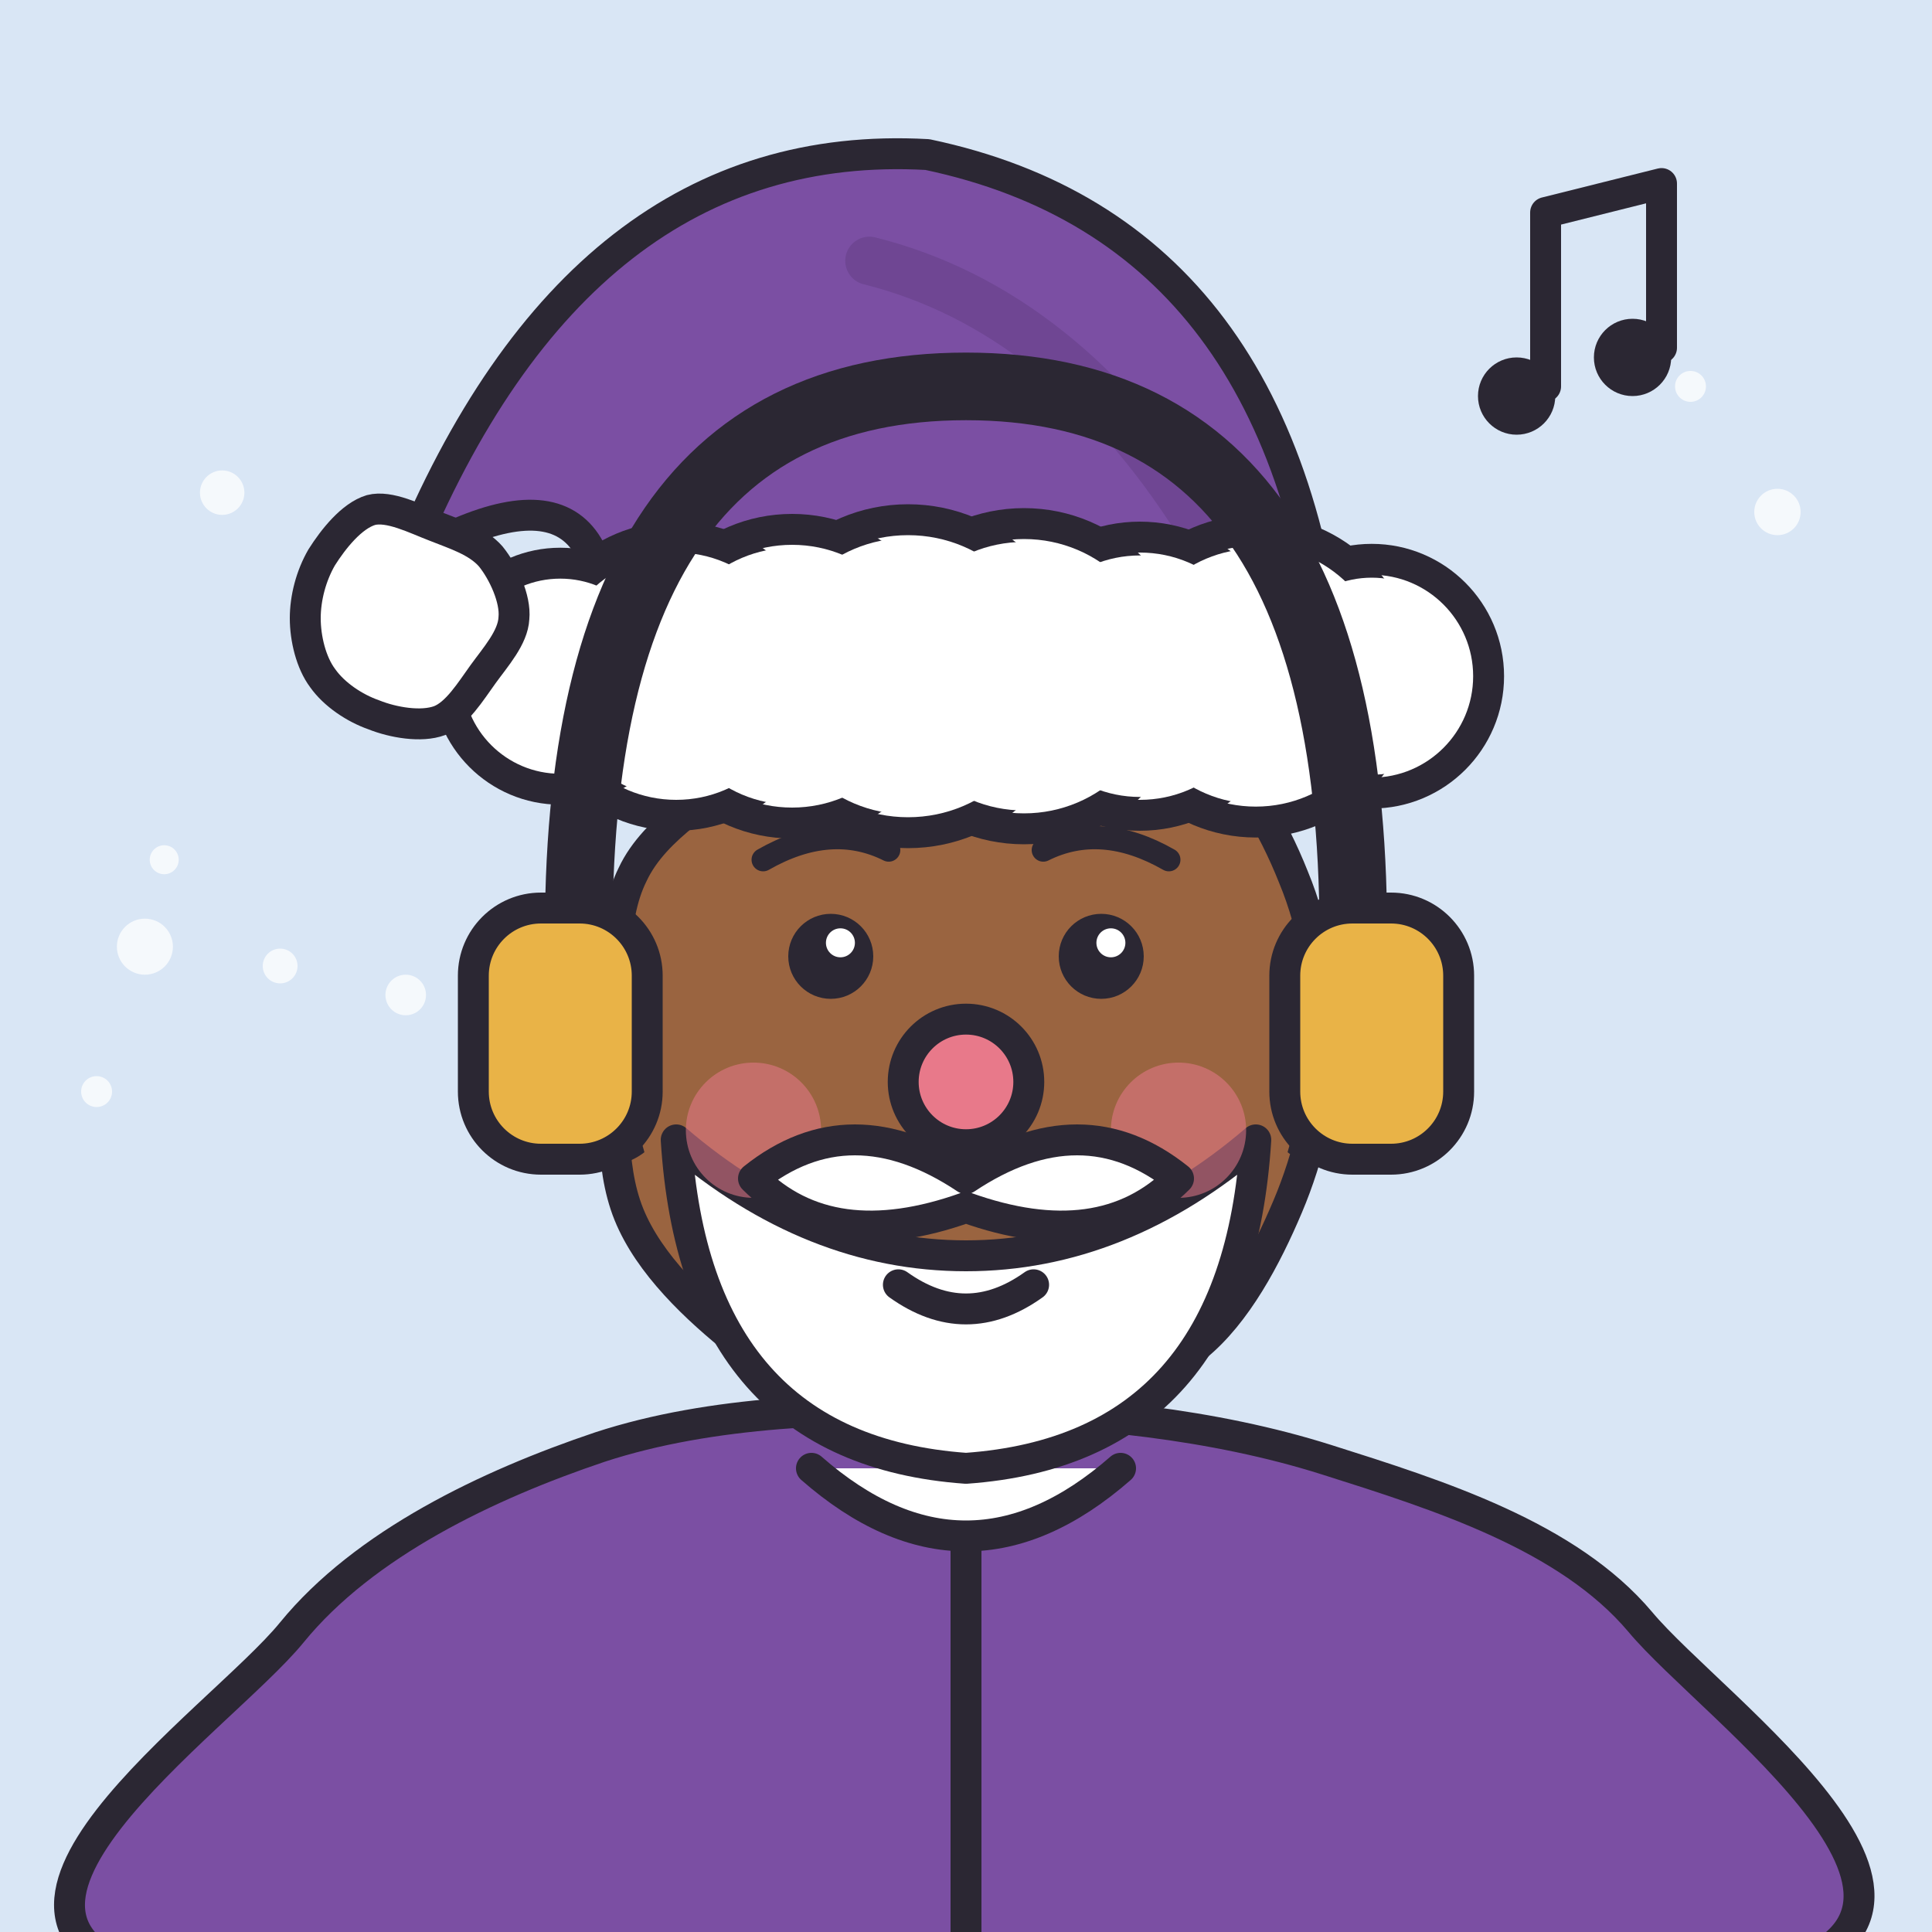
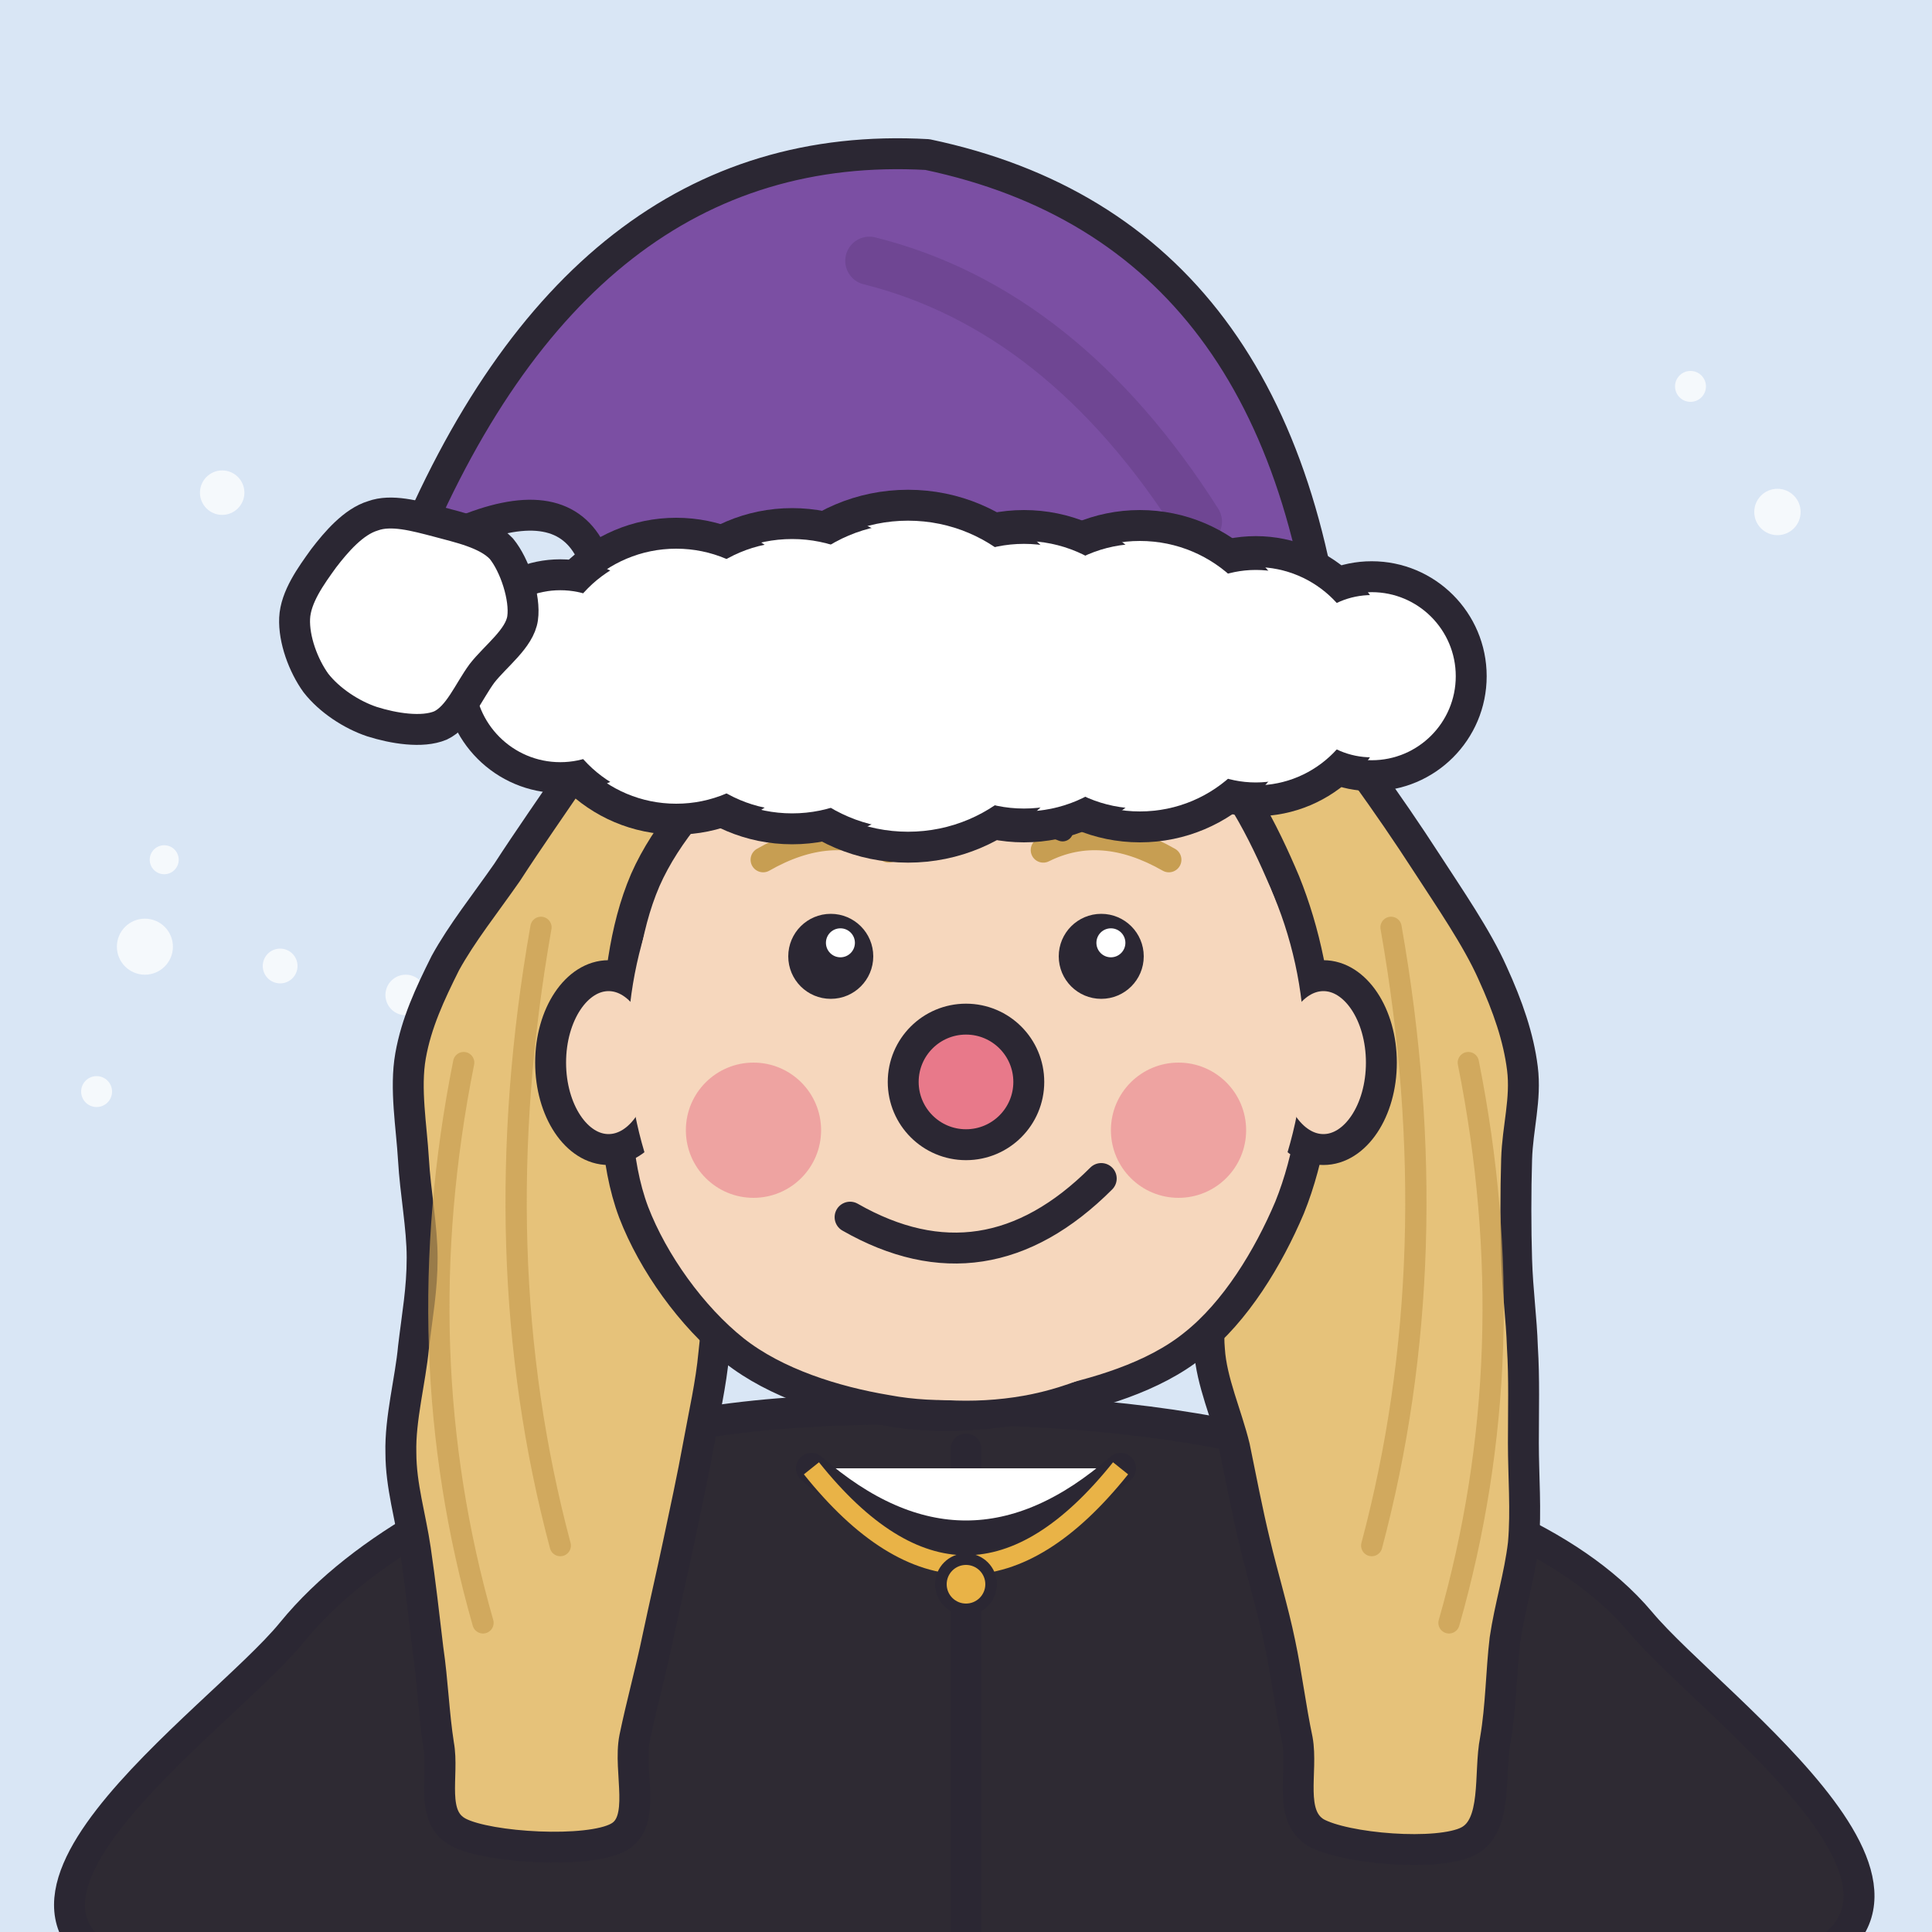
<svg xmlns="http://www.w3.org/2000/svg" viewBox="0 0 200 200" width="400" height="400">
  <rect width="200" height="200" fill="#d9e6f5" />
  <circle cx="138" cy="112" r="1.7" fill="#fff" opacity=".75" />
  <circle cx="42" cy="103" r="2.1" fill="#fff" opacity=".75" />
  <circle cx="184" cy="53" r="2.4" fill="#fff" opacity=".75" />
  <circle cx="175" cy="40" r="1.6" fill="#fff" opacity=".75" />
  <circle cx="29" cy="100" r="1.8" fill="#fff" opacity=".75" />
  <circle cx="127" cy="77" r="2.4" fill="#fff" opacity=".75" />
  <circle cx="10" cy="113" r="1.6" fill="#fff" opacity=".75" />
  <circle cx="64" cy="117" r="1.8" fill="#fff" opacity=".75" />
  <circle cx="95" cy="87" r="2.3" fill="#fff" opacity=".75" />
  <circle cx="23" cy="51" r="2.3" fill="#fff" opacity=".75" />
  <circle cx="80" cy="79" r="2.5" fill="#fff" opacity=".75" />
  <circle cx="67" cy="29" r="2.0" fill="#fff" opacity=".75" />
  <circle cx="15" cy="98" r="2.9" fill="#fff" opacity=".75" />
  <circle cx="17" cy="89" r="1.5" fill="#fff" opacity=".75" />
-   <path d="M17.0 205.2 C-8.4 199.2 22.7 178.2 30.2 169.0 C37.7 159.8 50.5 153.7 62.1 149.8 C73.7 146.0 87.3 145.7 99.8 145.9 C112.4 146.1 125.6 147.4 137.3 151.1 C149.0 154.8 162.3 159.0 169.8 167.9 C177.3 176.9 208.0 198.4 182.5 204.6 C157.0 210.8 42.4 211.1 17.0 205.2Z" fill="#7b4fa3" stroke="#2b2733" stroke-width="3.2" stroke-linecap="round" stroke-linejoin="round" />
+   <path d="M17.0 205.2 C-8.4 199.2 22.7 178.2 30.2 169.0 C37.7 159.8 50.5 153.7 62.1 149.8 C73.7 146.0 87.3 145.7 99.8 145.9 C112.4 146.1 125.6 147.4 137.3 151.1 C149.0 154.8 162.3 159.0 169.8 167.9 C177.3 176.9 208.0 198.4 182.5 204.6 C157.0 210.8 42.4 211.1 17.0 205.2Z" fill="#2e2a33" stroke="#2b2733" stroke-width="3.2" stroke-linecap="round" stroke-linejoin="round" />
  <path d="M100 150 L100 205" stroke="#2b2733" stroke-width="3.2" stroke-linecap="round" stroke-linejoin="round" fill="none" />
  <path d="M84 152 Q100 166 116 152" fill="#fff" stroke="#2b2733" stroke-width="3.2" stroke-linecap="round" stroke-linejoin="round" />
-   <path d="M137.0 108.0 C136.9 113.7 135.5 119.7 133.3 124.9 C131.1 130.1 128.0 136.0 123.8 139.4 C119.6 142.9 113.5 144.3 108.1 145.6 C102.8 146.8 96.9 147.9 91.6 146.8 C86.3 145.8 80.9 142.6 76.5 139.0 C72.1 135.5 67.2 130.9 65.1 125.7 C63.0 120.5 63.6 113.9 63.7 108.0 C63.7 102.1 63.1 95.3 65.5 90.5 C67.8 85.6 73.7 82.4 78.0 79.0 C82.4 75.5 86.7 71.3 91.7 69.8 C96.8 68.3 102.9 68.8 108.3 69.8 C113.7 70.9 119.9 72.6 124.2 76.1 C128.4 79.6 131.8 85.5 133.9 90.8 C136.1 96.1 137.1 102.3 137.0 108.0Z" fill="#9a6440" stroke="#2b2733" stroke-width="3.2" stroke-linecap="round" stroke-linejoin="round" />
-   <ellipse cx="63" cy="110" rx="6" ry="9" fill="#9a6440" stroke="#2b2733" stroke-width="3.2" stroke-linecap="round" stroke-linejoin="round" />
-   <ellipse cx="137" cy="110" rx="6" ry="9" fill="#9a6440" stroke="#2b2733" stroke-width="3.2" stroke-linecap="round" stroke-linejoin="round" />
-   <path d="M135.0 108.0 C135.0 113.4 133.7 119.2 131.5 124.1 C129.3 128.9 125.8 133.6 121.8 136.9 C117.9 140.3 112.7 142.9 107.8 144.1 C102.9 145.3 97.1 145.3 92.2 144.1 C87.3 142.9 82.1 140.3 78.2 136.9 C74.2 133.6 70.7 128.9 68.5 124.1 C66.3 119.2 65.0 113.4 65.0 108.0 C65.0 102.6 66.3 96.8 68.5 91.9 C70.7 87.1 74.2 82.4 78.2 79.1 C82.1 75.7 87.3 73.1 92.2 71.9 C97.1 70.7 102.9 70.7 107.8 71.9 C112.7 73.1 117.9 75.7 121.8 79.1 C125.8 82.4 129.3 87.1 131.5 91.9 C133.7 96.8 135.0 102.6 135.0 108.0Z" fill="#9a6440" />
-   <path d="M70 118 Q72 150 100 152 Q128 150 130 118 Q116 130 100 130 Q84 130 70 118Z" fill="#fff" stroke="#2b2733" stroke-width="3.2" stroke-linecap="round" stroke-linejoin="round" />
+   <path d="M84 152 Q100 172 116 152" fill="none" stroke="#e9b347" stroke-width="2" />
+   <circle cx="100" cy="164" r="2.6" fill="#e9b347" stroke="#2b2733" stroke-width="1.2" />
+   <path d="M66.0 70.0 C63.5 71.7 61.8 76.5 59.6 79.8 C57.3 83.2 54.7 86.9 52.5 90.3 C50.2 93.6 47.8 96.6 46.1 99.7 C44.5 102.9 43.1 105.9 42.5 109.3 C41.9 112.7 42.6 116.6 42.8 120.0 C43.0 123.5 43.7 127.0 43.7 130.2 C43.7 133.5 43.2 136.1 42.8 139.5 C42.5 142.8 41.4 146.9 41.5 150.4 C41.5 153.8 42.5 157.0 43.0 160.4 C43.5 163.8 43.9 167.3 44.3 170.7 C44.8 174.1 44.9 177.4 45.4 180.6 C46.0 183.8 44.4 188.1 47.5 189.7 C50.6 191.3 60.9 191.9 64.0 190.2 C67.0 188.6 65.0 183.4 65.7 179.9 C66.4 176.5 67.4 172.9 68.1 169.5 C68.8 166.2 69.5 163.2 70.2 159.9 C70.9 156.6 71.7 152.9 72.3 149.6 C72.9 146.3 73.6 143.3 73.9 140.1 C74.3 136.8 74.3 133.4 74.3 130.1 C74.4 126.7 74.1 123.2 74.1 119.9 C74.1 116.5 74.3 113.5 74.2 110.2 C74.1 106.9 73.6 103.2 73.5 99.8 C73.3 96.4 73.2 92.9 73.3 89.6 C73.4 86.4 74.0 83.8 74.2 80.5 C74.4 77.1 75.8 71.4 74.5 69.7 C73.1 67.9 68.5 68.3 66.0 70.0Z" fill="#e6c27a" stroke="#2b2733" stroke-width="3.2" stroke-linecap="round" stroke-linejoin="round" />
+   <path d="M56 96 Q50 130 58 160" fill="none" stroke="#c79e52" stroke-width="2.2" stroke-linecap="round" opacity=".7" />
+   <path d="M48 110 Q42 140 50 168" fill="none" stroke="#c79e52" stroke-width="2.2" stroke-linecap="round" opacity=".7" />
+   <path d="M133.6 70.6 C136.2 72.2 138.9 76.9 141.3 80.0 C143.6 83.2 145.6 86.1 147.8 89.5 C150.0 92.9 152.9 97.1 154.5 100.7 C156.1 104.2 157.2 107.4 157.6 110.6 C158.0 113.8 157.1 116.7 157.0 120.0 C156.9 123.3 156.9 127.2 157.0 130.4 C157.1 133.7 157.5 136.4 157.6 139.5 C157.8 142.7 157.7 146.0 157.7 149.4 C157.7 152.8 158.0 156.4 157.7 159.8 C157.3 163.2 156.3 166.3 155.8 169.7 C155.4 173.0 155.4 176.6 154.8 180.1 C154.1 183.6 155.1 189.0 152.0 190.6 C148.9 192.2 139.2 191.4 136.2 189.7 C133.3 187.9 134.9 183.4 134.3 180.1 C133.6 176.8 133.2 173.4 132.5 170.1 C131.8 166.7 130.7 163.1 129.9 159.7 C129.1 156.4 128.5 153.2 127.8 149.8 C127.0 146.5 125.4 143.0 125.2 139.7 C124.9 136.4 125.9 133.2 126.0 129.9 C126.1 126.7 125.8 123.5 125.8 120.1 C125.7 116.8 125.6 113.1 125.7 109.8 C125.8 106.5 126.4 103.5 126.5 100.2 C126.6 96.9 126.6 93.3 126.5 90.0 C126.4 86.7 126.2 83.8 126.1 80.5 C126.0 77.2 124.7 71.8 125.9 70.2 C127.2 68.5 131.1 68.9 133.6 70.6Z" fill="#e6c27a" stroke="#2b2733" stroke-width="3.2" stroke-linecap="round" stroke-linejoin="round" />
+   <path d="M144 96 Q150 130 142 160" fill="none" stroke="#c79e52" stroke-width="2.2" stroke-linecap="round" opacity=".7" />
+   <path d="M152 110 Q158 140 150 168" fill="none" stroke="#c79e52" stroke-width="2.2" stroke-linecap="round" opacity=".7" />
+   <path d="M136.4 108.0 C136.5 113.6 135.6 119.8 133.5 125.0 C131.3 130.2 127.9 135.8 123.6 139.2 C119.4 142.6 113.4 144.3 108.1 145.4 C102.8 146.5 97.1 147.0 91.8 146.0 C86.4 145.1 80.3 143.2 76.0 139.8 C71.6 136.3 67.6 130.7 65.6 125.5 C63.6 120.2 63.6 113.7 63.8 108.0 C64.0 102.3 64.6 96.2 66.8 91.1 C69.0 86.1 73.1 81.6 77.2 77.9 C81.3 74.2 86.4 70.1 91.5 68.9 C96.7 67.8 102.7 69.6 108.0 70.9 C113.4 72.2 119.5 73.3 123.7 76.7 C127.8 80.1 130.8 86.1 133.0 91.3 C135.1 96.5 136.3 102.4 136.4 108.0Z" fill="#f6d7bd" stroke="#2b2733" stroke-width="3.2" stroke-linecap="round" stroke-linejoin="round" />
+   <ellipse cx="63" cy="110" rx="6" ry="9" fill="#f6d7bd" stroke="#2b2733" stroke-width="3.2" stroke-linecap="round" stroke-linejoin="round" />
+   <ellipse cx="137" cy="110" rx="6" ry="9" fill="#f6d7bd" stroke="#2b2733" stroke-width="3.2" stroke-linecap="round" stroke-linejoin="round" />
+   <path d="M135.0 108.0 C135.0 113.4 133.7 119.2 131.5 124.1 C129.3 128.9 125.8 133.6 121.8 136.9 C117.9 140.3 112.7 142.9 107.8 144.1 C102.9 145.3 97.1 145.3 92.2 144.1 C87.3 142.9 82.1 140.3 78.2 136.9 C74.2 133.6 70.7 128.9 68.5 124.1 C66.3 119.2 65.0 113.4 65.0 108.0 C65.0 102.6 66.3 96.8 68.5 91.9 C70.7 87.1 74.2 82.4 78.2 79.1 C82.1 75.7 87.3 73.1 92.2 71.9 C97.1 70.7 102.9 70.7 107.8 71.9 C112.7 73.1 117.9 75.7 121.8 79.1 C125.8 82.4 129.3 87.1 131.5 91.9 C133.7 96.8 135.0 102.6 135.0 108.0Z" fill="#f6d7bd" />
  <circle cx="78" cy="117" r="7" fill="#e8798a" opacity=".55" />
  <circle cx="122" cy="117" r="7" fill="#e8798a" opacity=".55" />
-   <path d="M100 122 Q88 114 78 122 Q86 130 100 125 Q114 130 122 122 Q112 114 100 122Z" fill="#fff" stroke="#2b2733" stroke-width="3.2" stroke-linecap="round" stroke-linejoin="round" />
-   <path d="M93 133 Q100 138 107 133" fill="none" stroke="#2b2733" stroke-width="3.2" stroke-linecap="round" stroke-linejoin="round" />
+   <path d="M88 126 Q102 134 114 122" fill="none" stroke="#2b2733" stroke-width="3.2" stroke-linecap="round" stroke-linejoin="round" />
  <circle cx="100" cy="112" r="6.5" fill="#e8798a" stroke="#2b2733" stroke-width="3.2" stroke-linecap="round" stroke-linejoin="round" />
  <circle cx="86" cy="99" r="4.4" fill="#2b2733" />
  <circle cx="87" cy="97.6" r="1.5" fill="#fff" />
  <circle cx="114" cy="99" r="4.4" fill="#2b2733" />
  <circle cx="115" cy="97.6" r="1.5" fill="#fff" />
-   <path d="M79 89 Q86 85 92 88" fill="none" stroke="#2b2733" stroke-width="2.4" stroke-linecap="round" />
-   <path d="M108 88 Q114 85 121 89" fill="none" stroke="#2b2733" stroke-width="2.4" stroke-linecap="round" />
+   <path d="M79 89 Q86 85 92 88" fill="none" stroke="#c79e52" stroke-width="2.6" stroke-linecap="round" />
+   <path d="M108 88 Q114 85 121 89" fill="none" stroke="#c79e52" stroke-width="2.6" stroke-linecap="round" />
+   <path d="M88 76 Q100 80 112 76 L110 86 Q100 82 90 86Z" fill="#e6c27a" stroke="#2b2733" stroke-width="2.2" stroke-linecap="round" stroke-linejoin="round" />
  <g transform="translate(200 0) scale(-1 1)">
    <path d="M62 72 Q66 24 104 16 Q140 14 158 58 Q134 44 138 72Z" fill="#7b4fa3" stroke="#2b2733" stroke-width="3.2" stroke-linecap="round" stroke-linejoin="round" />
    <path d="M76 54 Q90 32 110 27" fill="none" stroke="#5f3c80" stroke-width="5" stroke-linecap="round" opacity=".45" />
-     <circle cx="58.0" cy="70.0" r="12.1" fill="#fff" stroke="#2b2733" stroke-width="3.2" stroke-linecap="round" stroke-linejoin="round" />
-     <circle cx="70.0" cy="70.0" r="15.1" fill="#fff" stroke="#2b2733" stroke-width="3.2" stroke-linecap="round" stroke-linejoin="round" />
-     <circle cx="82.0" cy="70.0" r="14.4" fill="#fff" stroke="#2b2733" stroke-width="3.2" stroke-linecap="round" stroke-linejoin="round" />
-     <circle cx="94.0" cy="70.0" r="15.8" fill="#fff" stroke="#2b2733" stroke-width="3.2" stroke-linecap="round" stroke-linejoin="round" />
-     <circle cx="106.0" cy="70.0" r="16.2" fill="#fff" stroke="#2b2733" stroke-width="3.2" stroke-linecap="round" stroke-linejoin="round" />
-     <circle cx="118.0" cy="70.0" r="15.2" fill="#fff" stroke="#2b2733" stroke-width="3.2" stroke-linecap="round" stroke-linejoin="round" />
-     <circle cx="130.0" cy="70.0" r="14.4" fill="#fff" stroke="#2b2733" stroke-width="3.2" stroke-linecap="round" stroke-linejoin="round" />
-     <circle cx="142.0" cy="70.0" r="11.7" fill="#fff" stroke="#2b2733" stroke-width="3.2" stroke-linecap="round" stroke-linejoin="round" />
-     <circle cx="58.0" cy="70.0" r="10.2" fill="#fff" />
-     <circle cx="70.0" cy="70.0" r="13.2" fill="#fff" />
-     <circle cx="82.0" cy="70.0" r="12.5" fill="#fff" />
-     <circle cx="94.0" cy="70.0" r="13.9" fill="#fff" />
-     <circle cx="106.0" cy="70.0" r="14.3" fill="#fff" />
-     <circle cx="118.0" cy="70.0" r="13.3" fill="#fff" />
-     <circle cx="130.0" cy="70.0" r="12.5" fill="#fff" />
-     <circle cx="142.0" cy="70.0" r="9.8" fill="#fff" />
-     <path d="M168.4 64.0 C168.4 66.1 167.8 68.6 166.6 70.2 C165.4 71.9 163.3 73.3 161.3 74.0 C159.3 74.8 156.4 75.3 154.5 74.6 C152.7 73.9 151.3 71.6 150.0 69.8 C148.7 68.0 146.9 66.0 146.8 64.0 C146.6 62.0 147.9 59.2 149.2 57.6 C150.6 56.0 152.9 55.3 154.9 54.5 C157.0 53.7 159.7 52.3 161.6 52.8 C163.6 53.4 165.5 55.8 166.7 57.7 C167.8 59.6 168.4 61.9 168.4 64.0Z" fill="#fff" stroke="#2b2733" stroke-width="3.2" stroke-linecap="round" stroke-linejoin="round" />
+     <circle cx="58.0" cy="70.0" r="10.3" fill="#fff" stroke="#2b2733" stroke-width="3.2" stroke-linecap="round" stroke-linejoin="round" />
+     <circle cx="70.0" cy="70.0" r="12.9" fill="#fff" stroke="#2b2733" stroke-width="3.2" stroke-linecap="round" stroke-linejoin="round" />
+     <circle cx="82.0" cy="70.0" r="15.6" fill="#fff" stroke="#2b2733" stroke-width="3.2" stroke-linecap="round" stroke-linejoin="round" />
+     <circle cx="94.0" cy="70.0" r="15.6" fill="#fff" stroke="#2b2733" stroke-width="3.2" stroke-linecap="round" stroke-linejoin="round" />
+     <circle cx="106.0" cy="70.0" r="17.7" fill="#fff" stroke="#2b2733" stroke-width="3.2" stroke-linecap="round" stroke-linejoin="round" />
+     <circle cx="118.0" cy="70.0" r="15.8" fill="#fff" stroke="#2b2733" stroke-width="3.2" stroke-linecap="round" stroke-linejoin="round" />
+     <circle cx="130.0" cy="70.0" r="14.8" fill="#fff" stroke="#2b2733" stroke-width="3.2" stroke-linecap="round" stroke-linejoin="round" />
+     <circle cx="142.0" cy="70.0" r="10.5" fill="#fff" stroke="#2b2733" stroke-width="3.2" stroke-linecap="round" stroke-linejoin="round" />
+     <circle cx="58.0" cy="70.0" r="8.4" fill="#fff" />
+     <circle cx="70.0" cy="70.0" r="11.0" fill="#fff" />
+     <circle cx="82.0" cy="70.0" r="13.7" fill="#fff" />
+     <circle cx="94.0" cy="70.0" r="13.7" fill="#fff" />
+     <circle cx="106.0" cy="70.0" r="15.8" fill="#fff" />
+     <circle cx="118.0" cy="70.0" r="13.9" fill="#fff" />
+     <circle cx="130.0" cy="70.0" r="12.9" fill="#fff" />
+     <circle cx="142.0" cy="70.0" r="8.6" fill="#fff" />
+     <path d="M169.5 64.0 C169.6 66.2 168.6 68.9 167.3 70.7 C165.9 72.5 163.6 74.0 161.5 74.7 C159.3 75.4 156.3 75.9 154.4 75.1 C152.5 74.2 151.5 71.6 150.1 69.7 C148.7 67.9 146.2 66.1 145.9 64.0 C145.6 61.9 146.7 58.5 148.1 56.8 C149.6 55.2 152.5 54.6 154.7 54.0 C157.0 53.4 159.5 52.7 161.4 53.4 C163.4 54.0 165.2 56.1 166.5 57.8 C167.8 59.6 169.4 61.8 169.5 64.0Z" fill="#fff" stroke="#2b2733" stroke-width="3.2" stroke-linecap="round" stroke-linejoin="round" />
  </g>
-   <path d="M60 102 Q58 40 100 40 Q142 40 140 102" fill="none" stroke="#2b2733" stroke-width="7" stroke-linecap="round" />
-   <rect x="49" y="94" width="18" height="26" rx="7" fill="#e9b347" stroke="#2b2733" stroke-width="3.2" stroke-linecap="round" stroke-linejoin="round" />
-   <rect x="133" y="94" width="18" height="26" rx="7" fill="#e9b347" stroke="#2b2733" stroke-width="3.2" stroke-linecap="round" stroke-linejoin="round" />
-   <path d="M160 40 L160 22 L172 19 L172 36" fill="none" stroke="#2b2733" stroke-width="3.2" stroke-linecap="round" stroke-linejoin="round" />
-   <circle cx="157" cy="41" r="4" fill="#2b2733" />
-   <circle cx="169" cy="37" r="4" fill="#2b2733" />
</svg>
